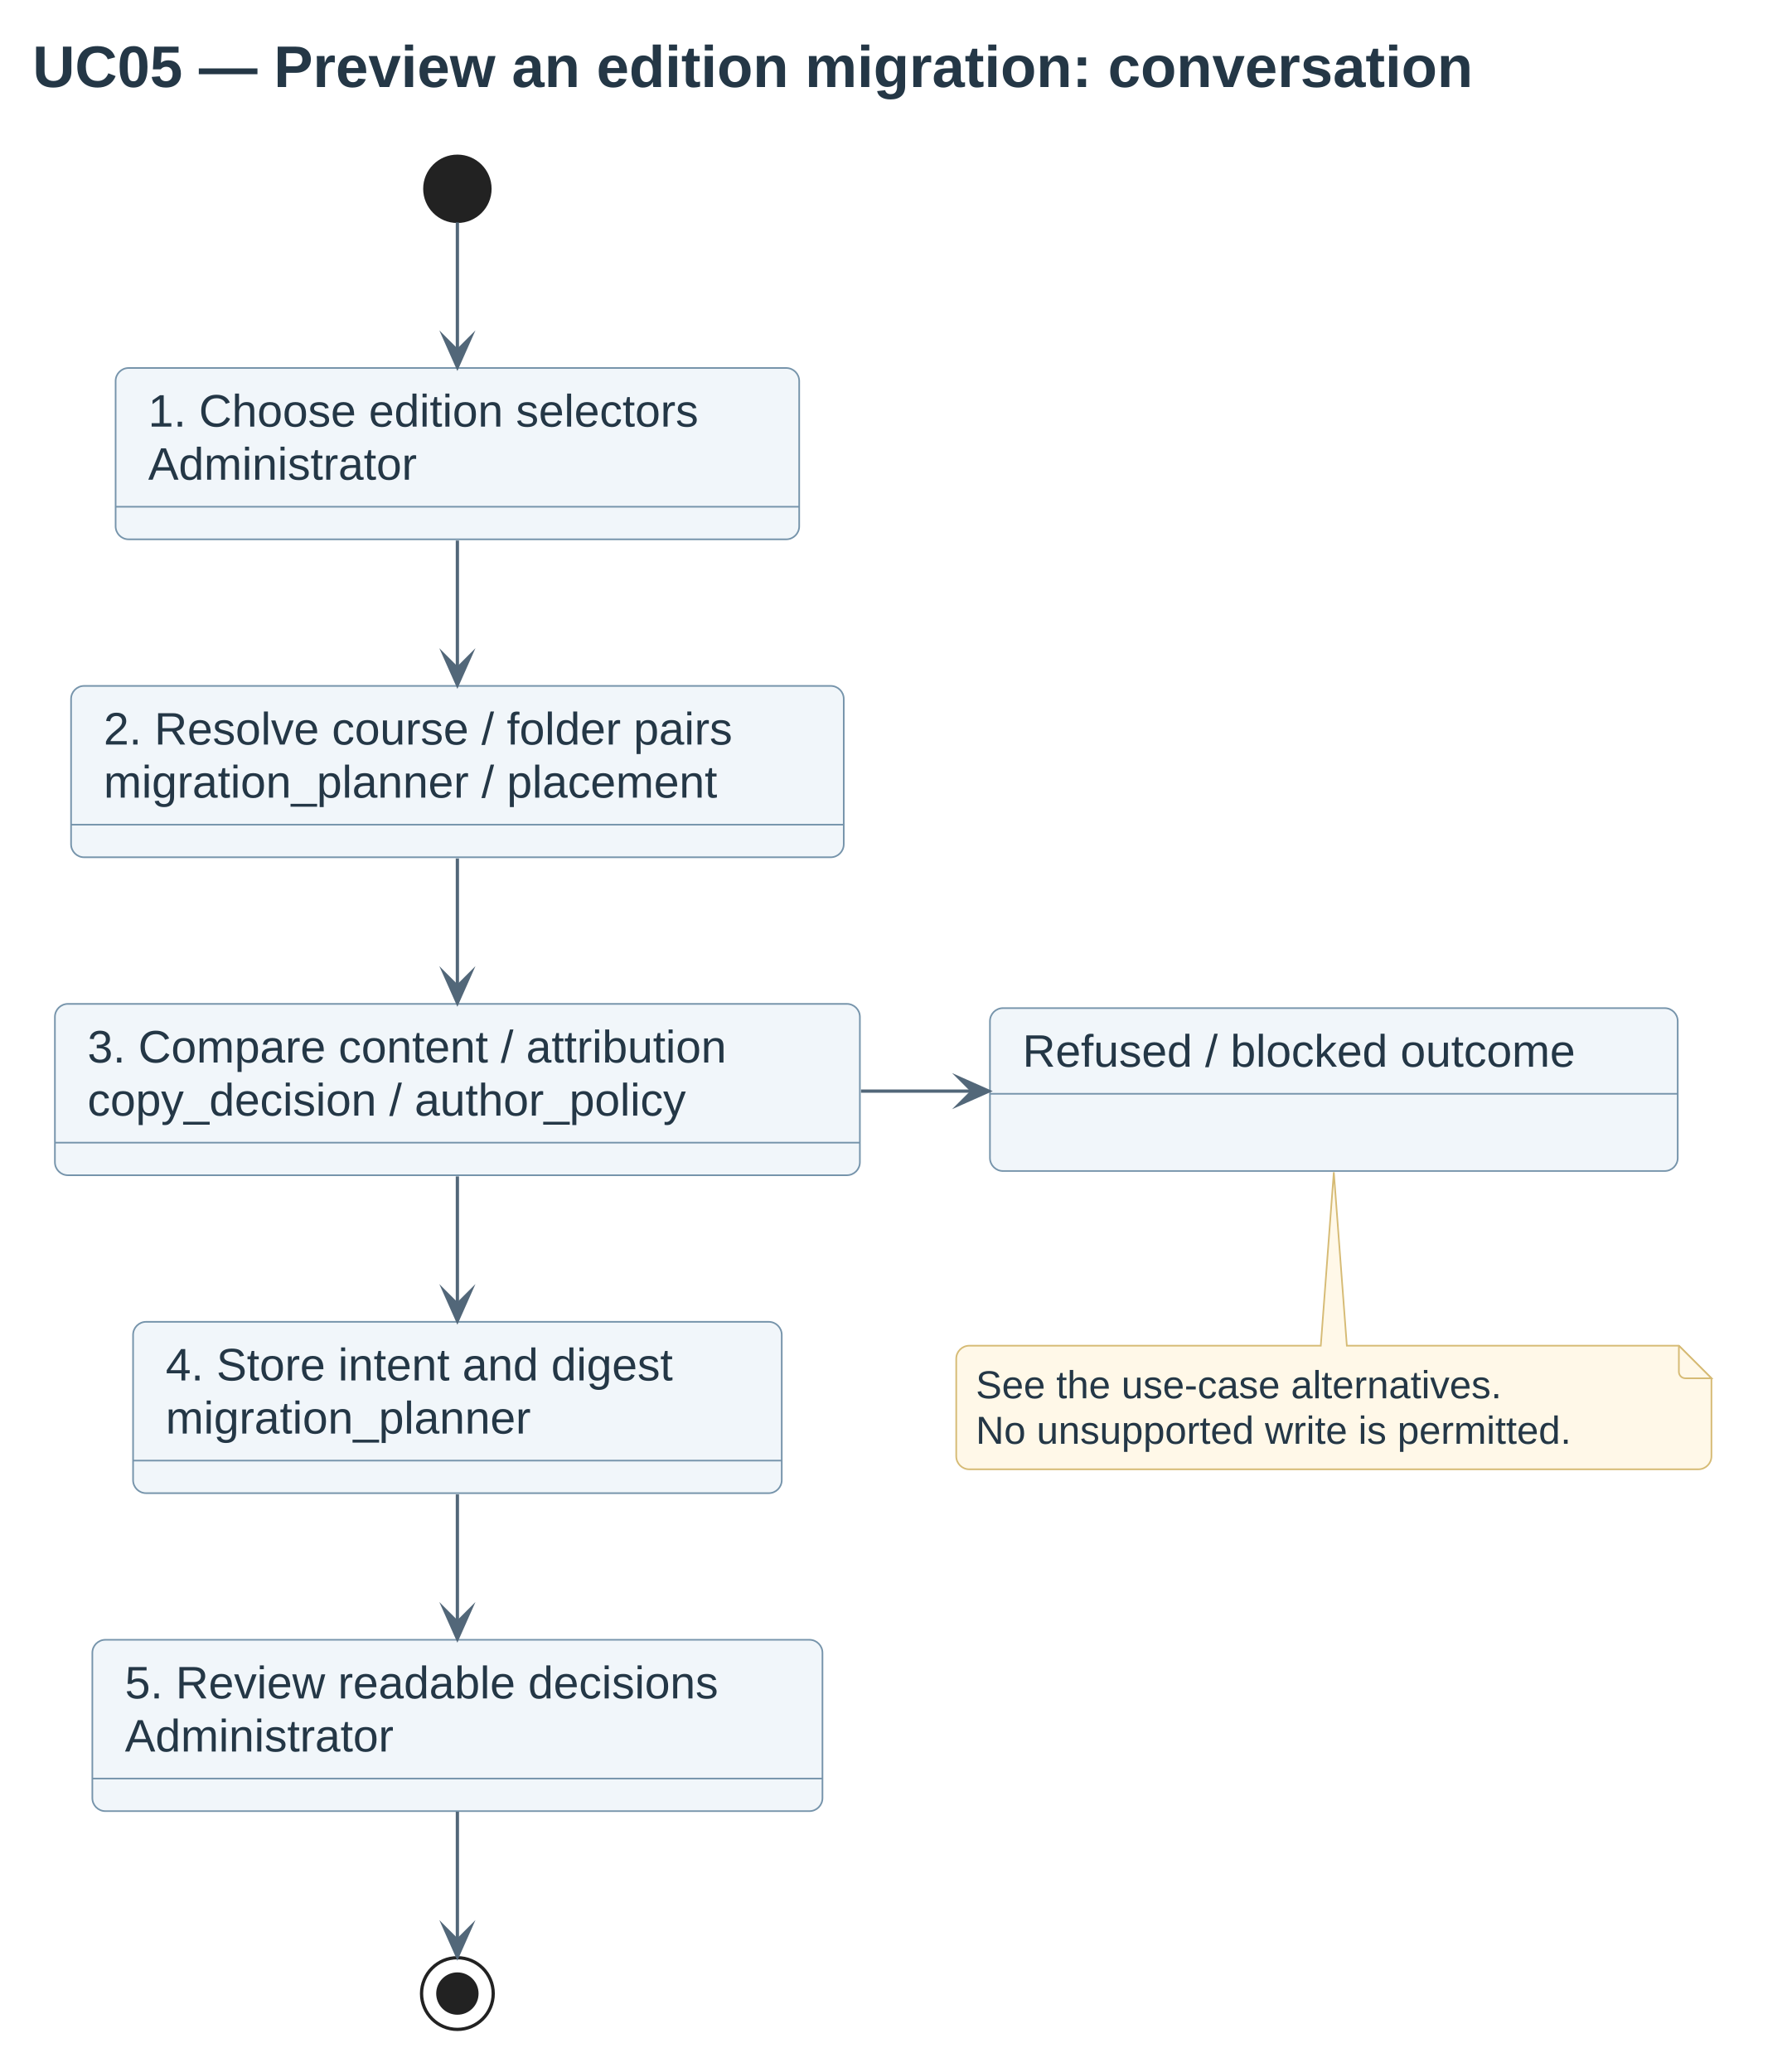
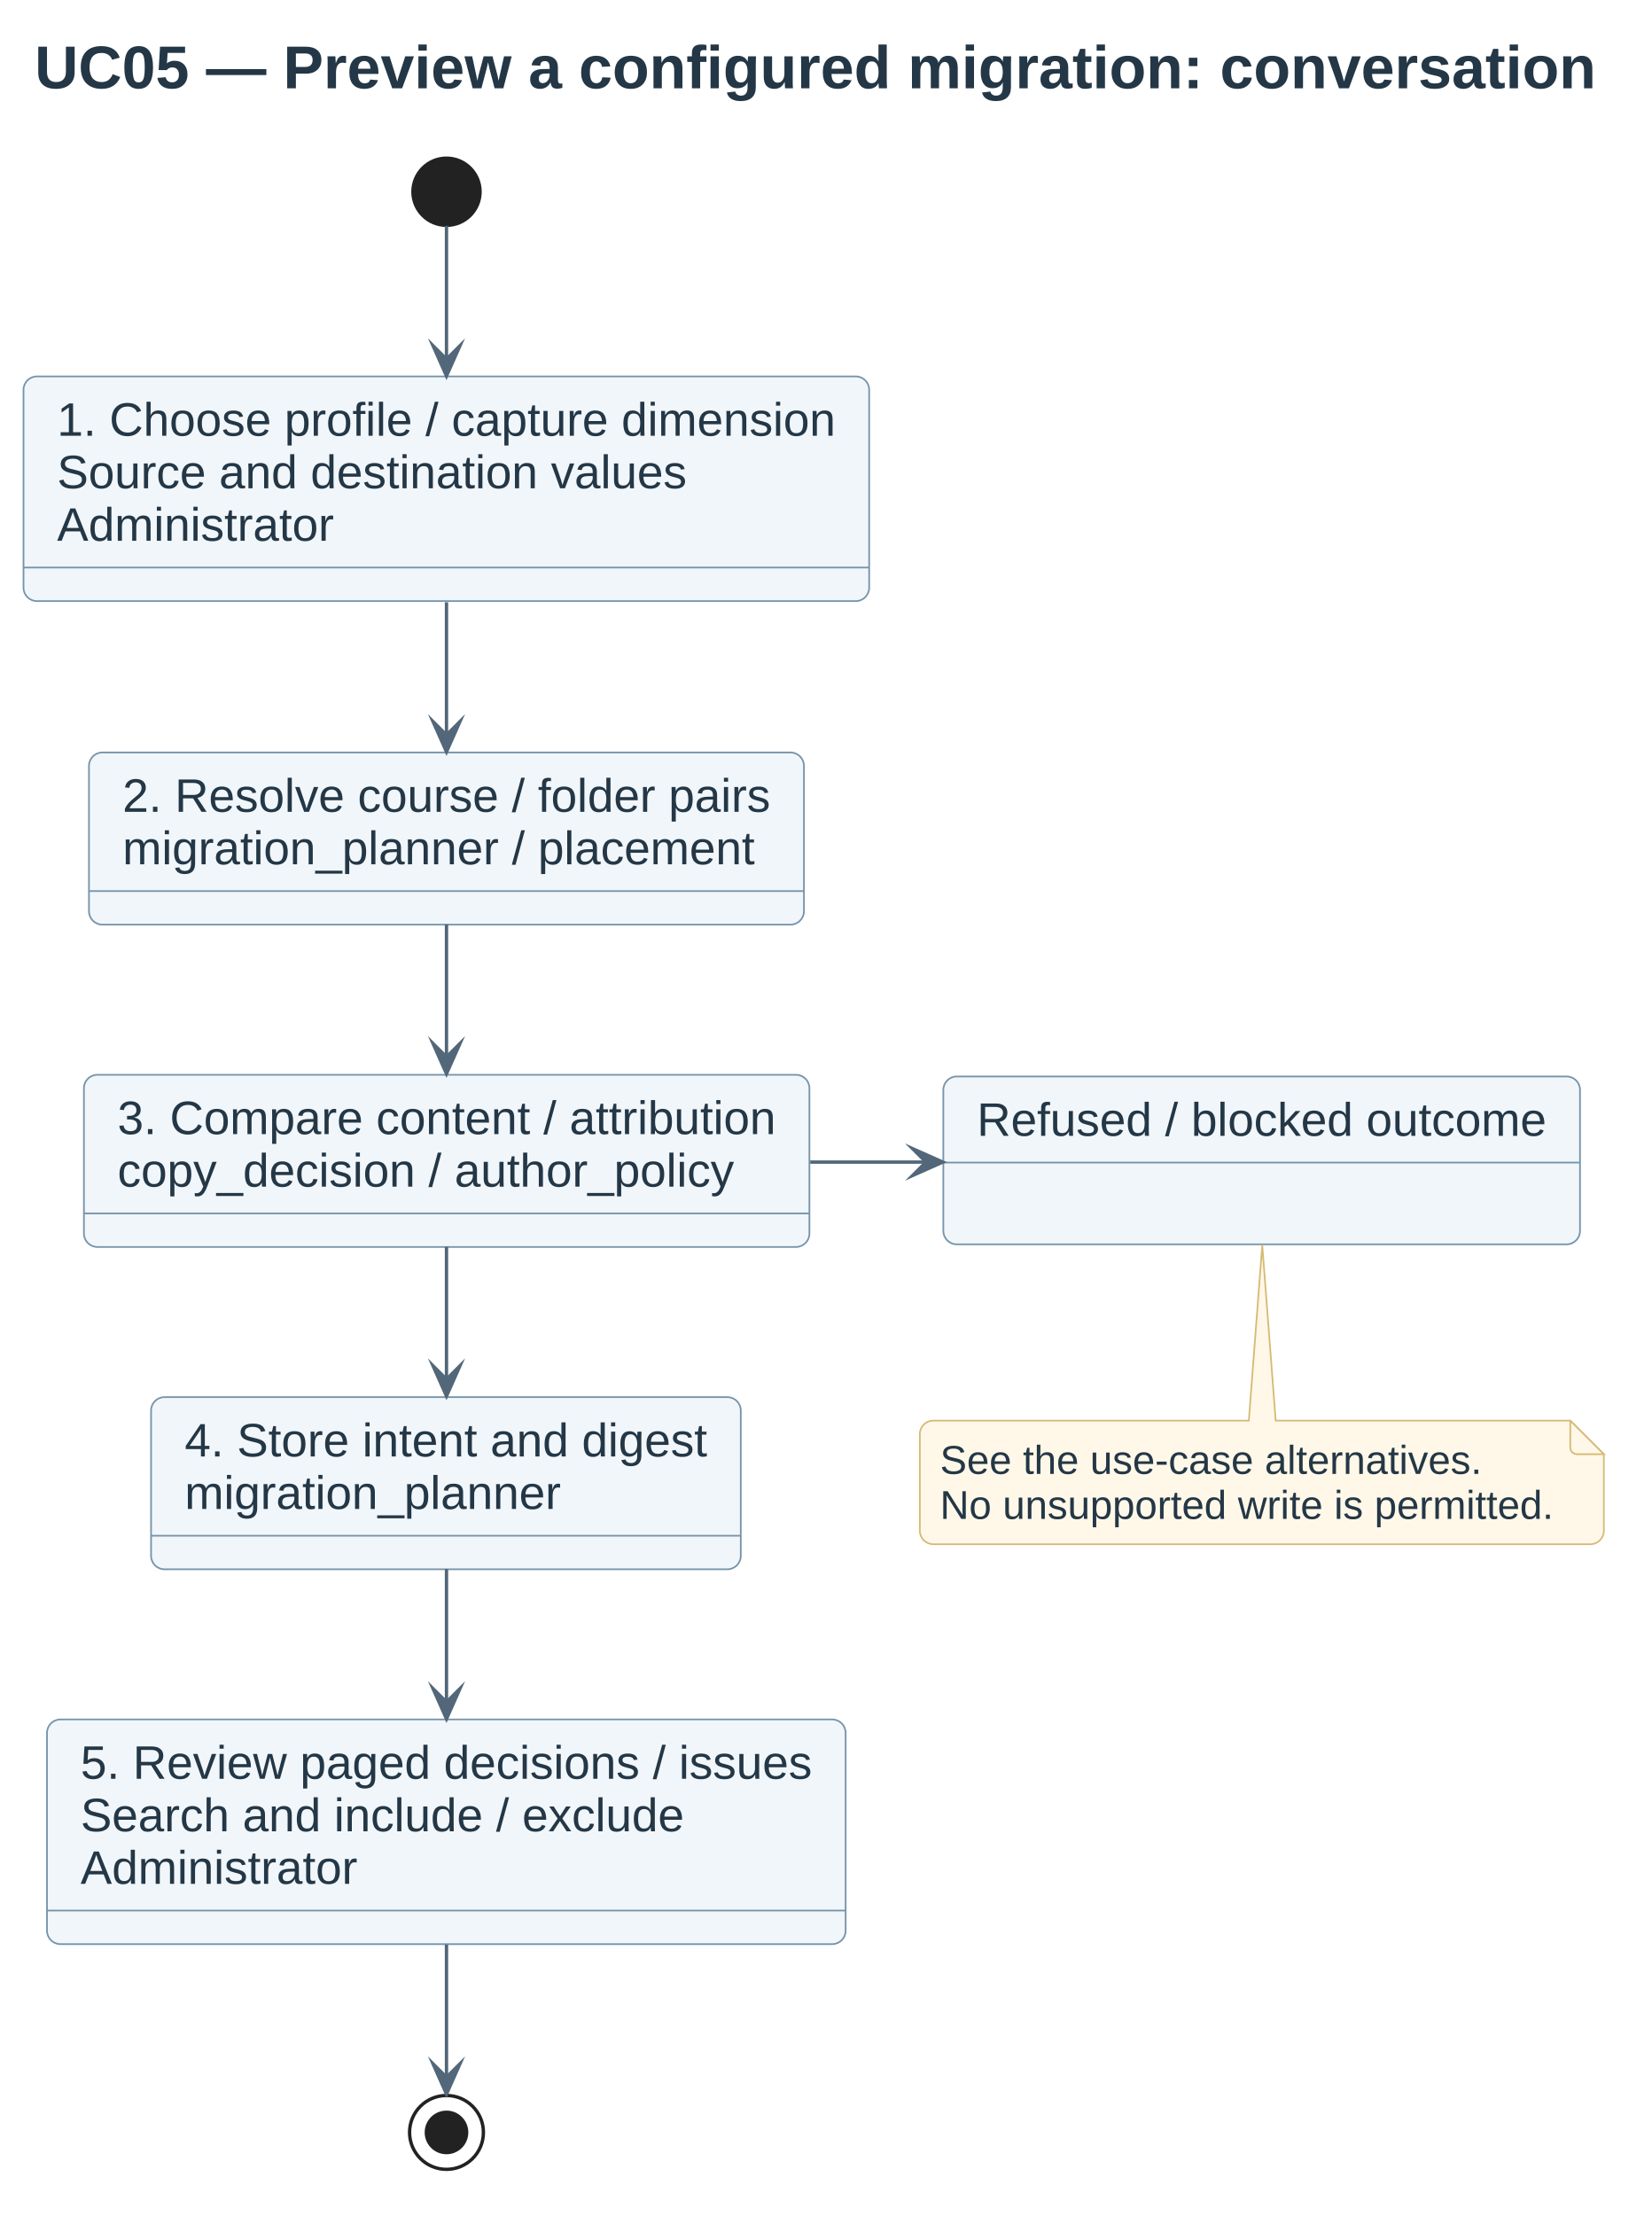
- <svg xmlns="http://www.w3.org/2000/svg" version="1.1" data-diagram-type="STATE" style="width:550px;height:636px;background:#FFFFFF;" width="550px" height="636px" viewBox="0 0 550 636" zoomAndPan="magnify" preserveAspectRatio="none" contentStyleType="text/css">
+ <svg xmlns="http://www.w3.org/2000/svg" version="1.1" data-diagram-type="STATE" style="width:492px;height:660px;background:#FFFFFF;" width="492px" height="660px" viewBox="0 0 492 660" zoomAndPan="magnify" preserveAspectRatio="none" contentStyleType="text/css">
  <defs />
  <g font-family="sans-serif" lengthAdjust="spacing">
    <g class="title" data-source-line="2">
-       <text x="10" y="26.708" fill="#243746" font-size="18" textLength="523.143" font-weight="700" font-family="Arial">UC05 — Preview an edition migration: conversation</text>
+       <text x="10.323" y="26.295" fill="#243746" font-size="18" textLength="465.108" font-weight="700" font-family="Arial">UC05 — Preview a configured migration: conversation</text>
    </g>
    <g class="entity" data-qualified-name="S1" id="ent0001" data-source-line="4">
-       <rect x="35.483" y="112.953" width="209.813" height="52.594" fill="#F1F6FA" style="stroke:#7694AB;stroke-width:0.5;" rx="4" ry="4" />
-       <line x1="35.483" y1="155.547" x2="245.296" y2="155.547" style="stroke:#7694AB;stroke-width:0.5;" />
-       <text x="45.483" y="130.948" fill="#243746" font-size="14" textLength="189.813" font-family="Arial">1. Choose edition selectors</text>
-       <text x="45.483" y="147.245" fill="#243746" font-size="14" textLength="95.683" font-family="Arial">Administrator</text>
+       <rect x="7" y="112.109" width="251.909" height="66.922" fill="#F1F6FA" style="stroke:#7694AB;stroke-width:0.5;" rx="4" ry="4" />
+       <line x1="7" y1="169.031" x2="258.909" y2="169.031" style="stroke:#7694AB;stroke-width:0.5;" />
+       <text x="17" y="129.783" fill="#243746" font-size="14" textLength="231.909" font-family="Arial">1. Choose profile / capture dimension</text>
+       <text x="17" y="145.424" fill="#243746" font-size="14" textLength="187.571" font-family="Arial">Source and destination values</text>
+       <text x="17" y="161.064" fill="#243746" font-size="14" textLength="82.469" font-family="Arial">Administrator</text>
    </g>
    <g class="entity" data-qualified-name="S2" id="ent0002" data-source-line="5">
-       <rect x="21.813" y="210.543" width="237.157" height="52.594" fill="#F1F6FA" style="stroke:#7694AB;stroke-width:0.5;" rx="4" ry="4" />
-       <line x1="21.813" y1="253.137" x2="258.97" y2="253.137" style="stroke:#7694AB;stroke-width:0.5;" />
-       <text x="31.813" y="228.538" fill="#243746" font-size="14" textLength="217.157" font-family="Arial">2. Resolve course / folder pairs</text>
-       <text x="31.813" y="244.835" fill="#243746" font-size="14" textLength="215.934" font-family="Arial">migration_planner / placement</text>
+       <rect x="26.5" y="224.109" width="212.979" height="51.281" fill="#F1F6FA" style="stroke:#7694AB;stroke-width:0.5;" rx="4" ry="4" />
+       <line x1="26.5" y1="265.391" x2="239.479" y2="265.391" style="stroke:#7694AB;stroke-width:0.5;" />
+       <text x="36.5" y="241.783" fill="#243746" font-size="14" textLength="192.979" font-family="Arial">2. Resolve course / folder pairs</text>
+       <text x="36.5" y="257.424" fill="#243746" font-size="14" textLength="188.33" font-family="Arial">migration_planner / placement</text>
    </g>
    <g class="entity" data-qualified-name="S3" id="ent0003" data-source-line="6">
-       <rect x="16.853" y="308.143" width="247.069" height="52.594" fill="#F1F6FA" style="stroke:#7694AB;stroke-width:0.5;" rx="4" ry="4" />
-       <line x1="16.853" y1="350.737" x2="263.922" y2="350.737" style="stroke:#7694AB;stroke-width:0.5;" />
-       <text x="26.853" y="326.138" fill="#243746" font-size="14" textLength="227.069" font-family="Arial">3. Compare content / attribution</text>
-       <text x="26.853" y="342.435" fill="#243746" font-size="14" textLength="206.11" font-family="Arial">copy_decision / author_policy</text>
+       <rect x="25" y="320.109" width="216.109" height="51.281" fill="#F1F6FA" style="stroke:#7694AB;stroke-width:0.5;" rx="4" ry="4" />
+       <line x1="25" y1="361.391" x2="241.109" y2="361.391" style="stroke:#7694AB;stroke-width:0.5;" />
+       <text x="35" y="337.783" fill="#243746" font-size="14" textLength="196.109" font-family="Arial">3. Compare content / attribution</text>
+       <text x="35" y="353.424" fill="#243746" font-size="14" textLength="183.668" font-family="Arial">copy_decision / author_policy</text>
    </g>
    <g class="entity" data-qualified-name="S4" id="ent0004" data-source-line="7">
-       <rect x="40.843" y="405.733" width="199.095" height="52.594" fill="#F1F6FA" style="stroke:#7694AB;stroke-width:0.5;" rx="4" ry="4" />
-       <line x1="40.843" y1="448.327" x2="239.938" y2="448.327" style="stroke:#7694AB;stroke-width:0.5;" />
-       <text x="50.843" y="423.728" fill="#243746" font-size="14" textLength="179.095" font-family="Arial">4. Store intent and digest</text>
-       <text x="50.843" y="440.025" fill="#243746" font-size="14" textLength="128.037" font-family="Arial">migration_planner</text>
+       <rect x="45" y="416.109" width="175.661" height="51.281" fill="#F1F6FA" style="stroke:#7694AB;stroke-width:0.5;" rx="4" ry="4" />
+       <line x1="45" y1="457.391" x2="220.661" y2="457.391" style="stroke:#7694AB;stroke-width:0.5;" />
+       <text x="55" y="433.783" fill="#243746" font-size="14" textLength="155.661" font-family="Arial">4. Store intent and digest</text>
+       <text x="55" y="449.424" fill="#243746" font-size="14" textLength="112.068" font-family="Arial">migration_planner</text>
    </g>
    <g class="entity" data-qualified-name="S5" id="ent0005" data-source-line="8">
-       <rect x="28.343" y="503.333" width="224.094" height="52.594" fill="#F1F6FA" style="stroke:#7694AB;stroke-width:0.5;" rx="4" ry="4" />
-       <line x1="28.343" y1="545.927" x2="252.437" y2="545.927" style="stroke:#7694AB;stroke-width:0.5;" />
-       <text x="38.343" y="521.328" fill="#243746" font-size="14" textLength="204.094" font-family="Arial">5. Review readable decisions</text>
-       <text x="38.343" y="537.625" fill="#243746" font-size="14" textLength="95.683" font-family="Arial">Administrator</text>
+       <rect x="14" y="512.109" width="237.896" height="66.922" fill="#F1F6FA" style="stroke:#7694AB;stroke-width:0.5;" rx="4" ry="4" />
+       <line x1="14" y1="569.031" x2="251.896" y2="569.031" style="stroke:#7694AB;stroke-width:0.5;" />
+       <text x="24" y="529.783" fill="#243746" font-size="14" textLength="217.896" font-family="Arial">5. Review paged decisions / issues</text>
+       <text x="24" y="545.424" fill="#243746" font-size="14" textLength="179.785" font-family="Arial">Search and include / exclude</text>
+       <text x="24" y="561.064" fill="#243746" font-size="14" textLength="82.469" font-family="Arial">Administrator</text>
    </g>
    <g class="entity" data-qualified-name="Refused" id="ent0006" data-source-line="9">
-       <rect x="303.843" y="309.443" width="211.092" height="50" fill="#F1F6FA" style="stroke:#7694AB;stroke-width:0.5;" rx="4" ry="4" />
-       <line x1="303.843" y1="335.74" x2="514.935" y2="335.74" style="stroke:#7694AB;stroke-width:0.5;" />
-       <text x="313.843" y="327.438" fill="#243746" font-size="14" textLength="191.092" font-family="Arial">Refused / blocked outcome</text>
+       <rect x="281" y="320.609" width="189.654" height="50" fill="#F1F6FA" style="stroke:#7694AB;stroke-width:0.5;" rx="4" ry="4" />
+       <line x1="281" y1="346.25" x2="470.654" y2="346.25" style="stroke:#7694AB;stroke-width:0.5;" />
+       <text x="291" y="338.283" fill="#243746" font-size="14" textLength="169.654" font-family="Arial">Refused / blocked outcome</text>
    </g>
    <g class="start_entity" data-qualified-name=".start." id="ent0007" data-source-line="10">
-       <ellipse cx="140.383" cy="57.953" rx="10" ry="10" fill="#222" style="stroke:#222;stroke-width:1;" />
+       <ellipse cx="133" cy="57.109" rx="10" ry="10" fill="#222" style="stroke:#222;stroke-width:1;" />
    </g>
    <g class="end_entity" data-qualified-name=".end." id="ent0013" data-source-line="15">
-       <ellipse cx="140.383" cy="611.923" rx="11" ry="11" fill="none" style="stroke:#222;stroke-width:1;" />
-       <ellipse cx="140.383" cy="611.923" rx="6" ry="6" fill="#222" style="stroke:#222;stroke-width:1;" />
+       <ellipse cx="133" cy="635.109" rx="11" ry="11" fill="none" style="stroke:#222;stroke-width:1;" />
+       <ellipse cx="133" cy="635.109" rx="6" ry="6" fill="#222" style="stroke:#222;stroke-width:1;" />
    </g>
    <g class="entity" data-qualified-name="GMN16" id="ent0017" data-source-line="18">
-       <path d="M293.493,417.063 L293.493,447.001 A4,4 0 0 0 297.493,451.001 L521.29,451.001 A4,4 0 0 0 525.29,447.001 L525.29,423.063 L515.29,413.063 L413.383,413.063 L409.383,359.823 L405.383,413.063 L297.493,413.063 A4,4 0 0 0 293.493,417.063" style="stroke:#D6BB75;stroke-width:0.5;" fill="#FFF8E8" />
-       <path d="M515.29,413.063 L515.29,421.063 A2,2 0 0 0 517.29,423.063 L525.29,423.063 L515.29,413.063" style="stroke:#D6BB75;stroke-width:0.5;" fill="#FFF8E8" />
-       <text x="299.493" y="429.202" fill="#243746" font-size="12" textLength="181.934" font-family="Arial">See the use-case alternatives.</text>
-       <text x="299.493" y="443.171" fill="#243746" font-size="12" textLength="210.797" font-family="Arial">No unsupported write is permitted.</text>
+       <path d="M274,427.109 L274,455.922 A4,4 0 0 0 278,459.922 L473.754,459.922 A4,4 0 0 0 477.754,455.922 L477.754,433.109 L467.754,423.109 L380,423.109 L376,370.829 L372,423.109 L278,423.109 A4,4 0 0 0 274,427.109" style="stroke:#D6BB75;stroke-width:0.5;" fill="#FFF8E8" />
+       <path d="M467.754,423.109 L467.754,431.109 A2,2 0 0 0 469.754,433.109 L477.754,433.109 L467.754,423.109" style="stroke:#D6BB75;stroke-width:0.5;" fill="#FFF8E8" />
+       <text x="280" y="438.973" fill="#243746" font-size="12" textLength="161.426" font-family="Arial">See the use-case alternatives.</text>
+       <text x="280" y="452.379" fill="#243746" font-size="12" textLength="182.754" font-family="Arial">No unsupported write is permitted.</text>
    </g>
    <g class="link" data-entity-1="ent0007" data-entity-2="ent0001" id="lnk8" data-source-line="10" data-link-type="dependency">
-       <path d="M140.383,68.253 C140.383,79.363 140.383,92.493 140.383,107.653" style="stroke:#526779;stroke-width:1;" fill="none" id="*start*-to-S1" />
-       <polygon points="140.383,112.653,144.383,103.653,140.383,107.653,136.383,103.653,140.383,112.653" fill="#526779" style="stroke:#526779;stroke-width:1;stroke-linejoin:miter;stroke-miterlimit:10;" />
+       <path d="M133,67.259 C133,78.159 133,91.049 133,106.989" style="stroke:#526779;stroke-width:1;" fill="none" id="*start*-to-S1" />
+       <polygon points="133,111.989,137,102.989,133,106.989,129,102.989,133,111.989" fill="#526779" style="stroke:#526779;stroke-width:1;stroke-linejoin:miter;stroke-miterlimit:10;" />
    </g>
    <g class="link" data-entity-1="ent0001" data-entity-2="ent0002" id="lnk9" data-source-line="11" data-link-type="dependency">
-       <path d="M140.383,165.923 C140.383,179.693 140.383,191.443 140.383,205.213" style="stroke:#526779;stroke-width:1;" fill="none" id="S1-to-S2" />
-       <polygon points="140.383,210.213,144.383,201.213,140.383,205.213,136.383,201.213,140.383,210.213" fill="#526779" style="stroke:#526779;stroke-width:1;stroke-linejoin:miter;stroke-miterlimit:10;" />
+       <path d="M133,179.379 C133,193.849 133,205.479 133,218.919" style="stroke:#526779;stroke-width:1;" fill="none" id="S1-to-S2" />
+       <polygon points="133,223.919,137,214.919,133,218.919,129,214.919,133,223.919" fill="#526779" style="stroke:#526779;stroke-width:1;stroke-linejoin:miter;stroke-miterlimit:10;" />
    </g>
    <g class="link" data-entity-1="ent0002" data-entity-2="ent0003" id="lnk10" data-source-line="12" data-link-type="dependency">
-       <path d="M140.383,263.513 C140.383,277.283 140.383,289.033 140.383,302.803" style="stroke:#526779;stroke-width:1;" fill="none" id="S2-to-S3" />
-       <polygon points="140.383,307.803,144.383,298.803,140.383,302.803,136.383,298.803,140.383,307.803" fill="#526779" style="stroke:#526779;stroke-width:1;stroke-linejoin:miter;stroke-miterlimit:10;" />
+       <path d="M133,275.339 C133,289.109 133,301.029 133,314.809" style="stroke:#526779;stroke-width:1;" fill="none" id="S2-to-S3" />
+       <polygon points="133,319.809,137,310.809,133,314.809,129,310.809,133,319.809" fill="#526779" style="stroke:#526779;stroke-width:1;stroke-linejoin:miter;stroke-miterlimit:10;" />
    </g>
    <g class="link" data-entity-1="ent0003" data-entity-2="ent0004" id="lnk11" data-source-line="13" data-link-type="dependency">
-       <path d="M140.383,361.103 C140.383,374.873 140.383,386.633 140.383,400.393" style="stroke:#526779;stroke-width:1;" fill="none" id="S3-to-S4" />
-       <polygon points="140.383,405.393,144.383,396.393,140.383,400.393,136.383,396.393,140.383,405.393" fill="#526779" style="stroke:#526779;stroke-width:1;stroke-linejoin:miter;stroke-miterlimit:10;" />
+       <path d="M133,371.339 C133,385.109 133,397.029 133,410.809" style="stroke:#526779;stroke-width:1;" fill="none" id="S3-to-S4" />
+       <polygon points="133,415.809,137,406.809,133,410.809,129,406.809,133,415.809" fill="#526779" style="stroke:#526779;stroke-width:1;stroke-linejoin:miter;stroke-miterlimit:10;" />
    </g>
    <g class="link" data-entity-1="ent0004" data-entity-2="ent0005" id="lnk12" data-source-line="14" data-link-type="dependency">
-       <path d="M140.383,458.703 C140.383,472.473 140.383,484.223 140.383,497.993" style="stroke:#526779;stroke-width:1;" fill="none" id="S4-to-S5" />
-       <polygon points="140.383,502.993,144.383,493.993,140.383,497.993,136.383,493.993,140.383,502.993" fill="#526779" style="stroke:#526779;stroke-width:1;stroke-linejoin:miter;stroke-miterlimit:10;" />
+       <path d="M133,467.319 C133,480.789 133,492.459 133,506.949" style="stroke:#526779;stroke-width:1;" fill="none" id="S4-to-S5" />
+       <polygon points="133,511.949,137,502.949,133,506.949,129,502.949,133,511.949" fill="#526779" style="stroke:#526779;stroke-width:1;stroke-linejoin:miter;stroke-miterlimit:10;" />
    </g>
    <g class="link" data-entity-1="ent0005" data-entity-2="ent0013" id="lnk14" data-source-line="15" data-link-type="dependency">
-       <path d="M140.383,556.123 C140.383,571.153 140.383,584.193 140.383,595.613" style="stroke:#526779;stroke-width:1;" fill="none" id="S5-to-*end*" />
-       <polygon points="140.383,600.613,144.383,591.613,140.383,595.613,136.383,591.613,140.383,600.613" fill="#526779" style="stroke:#526779;stroke-width:1;stroke-linejoin:miter;stroke-miterlimit:10;" />
+       <path d="M133,579.189 C133,594.869 133,607.489 133,618.689" style="stroke:#526779;stroke-width:1;" fill="none" id="S5-to-*end*" />
+       <polygon points="133,623.689,137,614.689,133,618.689,129,614.689,133,623.689" fill="#526779" style="stroke:#526779;stroke-width:1;stroke-linejoin:miter;stroke-miterlimit:10;" />
    </g>
    <g class="link" data-entity-1="ent0003" data-entity-2="ent0006" id="lnk15" data-source-line="16" data-link-type="dependency">
-       <path d="M264.263,334.923 C277.353,334.923 285.593,334.923 298.463,334.923" style="stroke:#526779;stroke-width:1;" fill="none" id="S3-to-Refused" />
-       <polygon points="303.463,334.923,294.463,330.923,298.463,334.923,294.463,338.923,303.463,334.923" fill="#526779" style="stroke:#526779;stroke-width:1;stroke-linejoin:miter;stroke-miterlimit:10;" />
+       <path d="M241.35,346.109 C254.52,346.109 262.89,346.109 275.84,346.109" style="stroke:#526779;stroke-width:1;" fill="none" id="S3-to-Refused" />
+       <polygon points="280.84,346.109,271.84,342.109,275.84,346.109,271.84,350.109,280.84,346.109" fill="#526779" style="stroke:#526779;stroke-width:1;stroke-linejoin:miter;stroke-miterlimit:10;" />
    </g>
  </g>
</svg>
